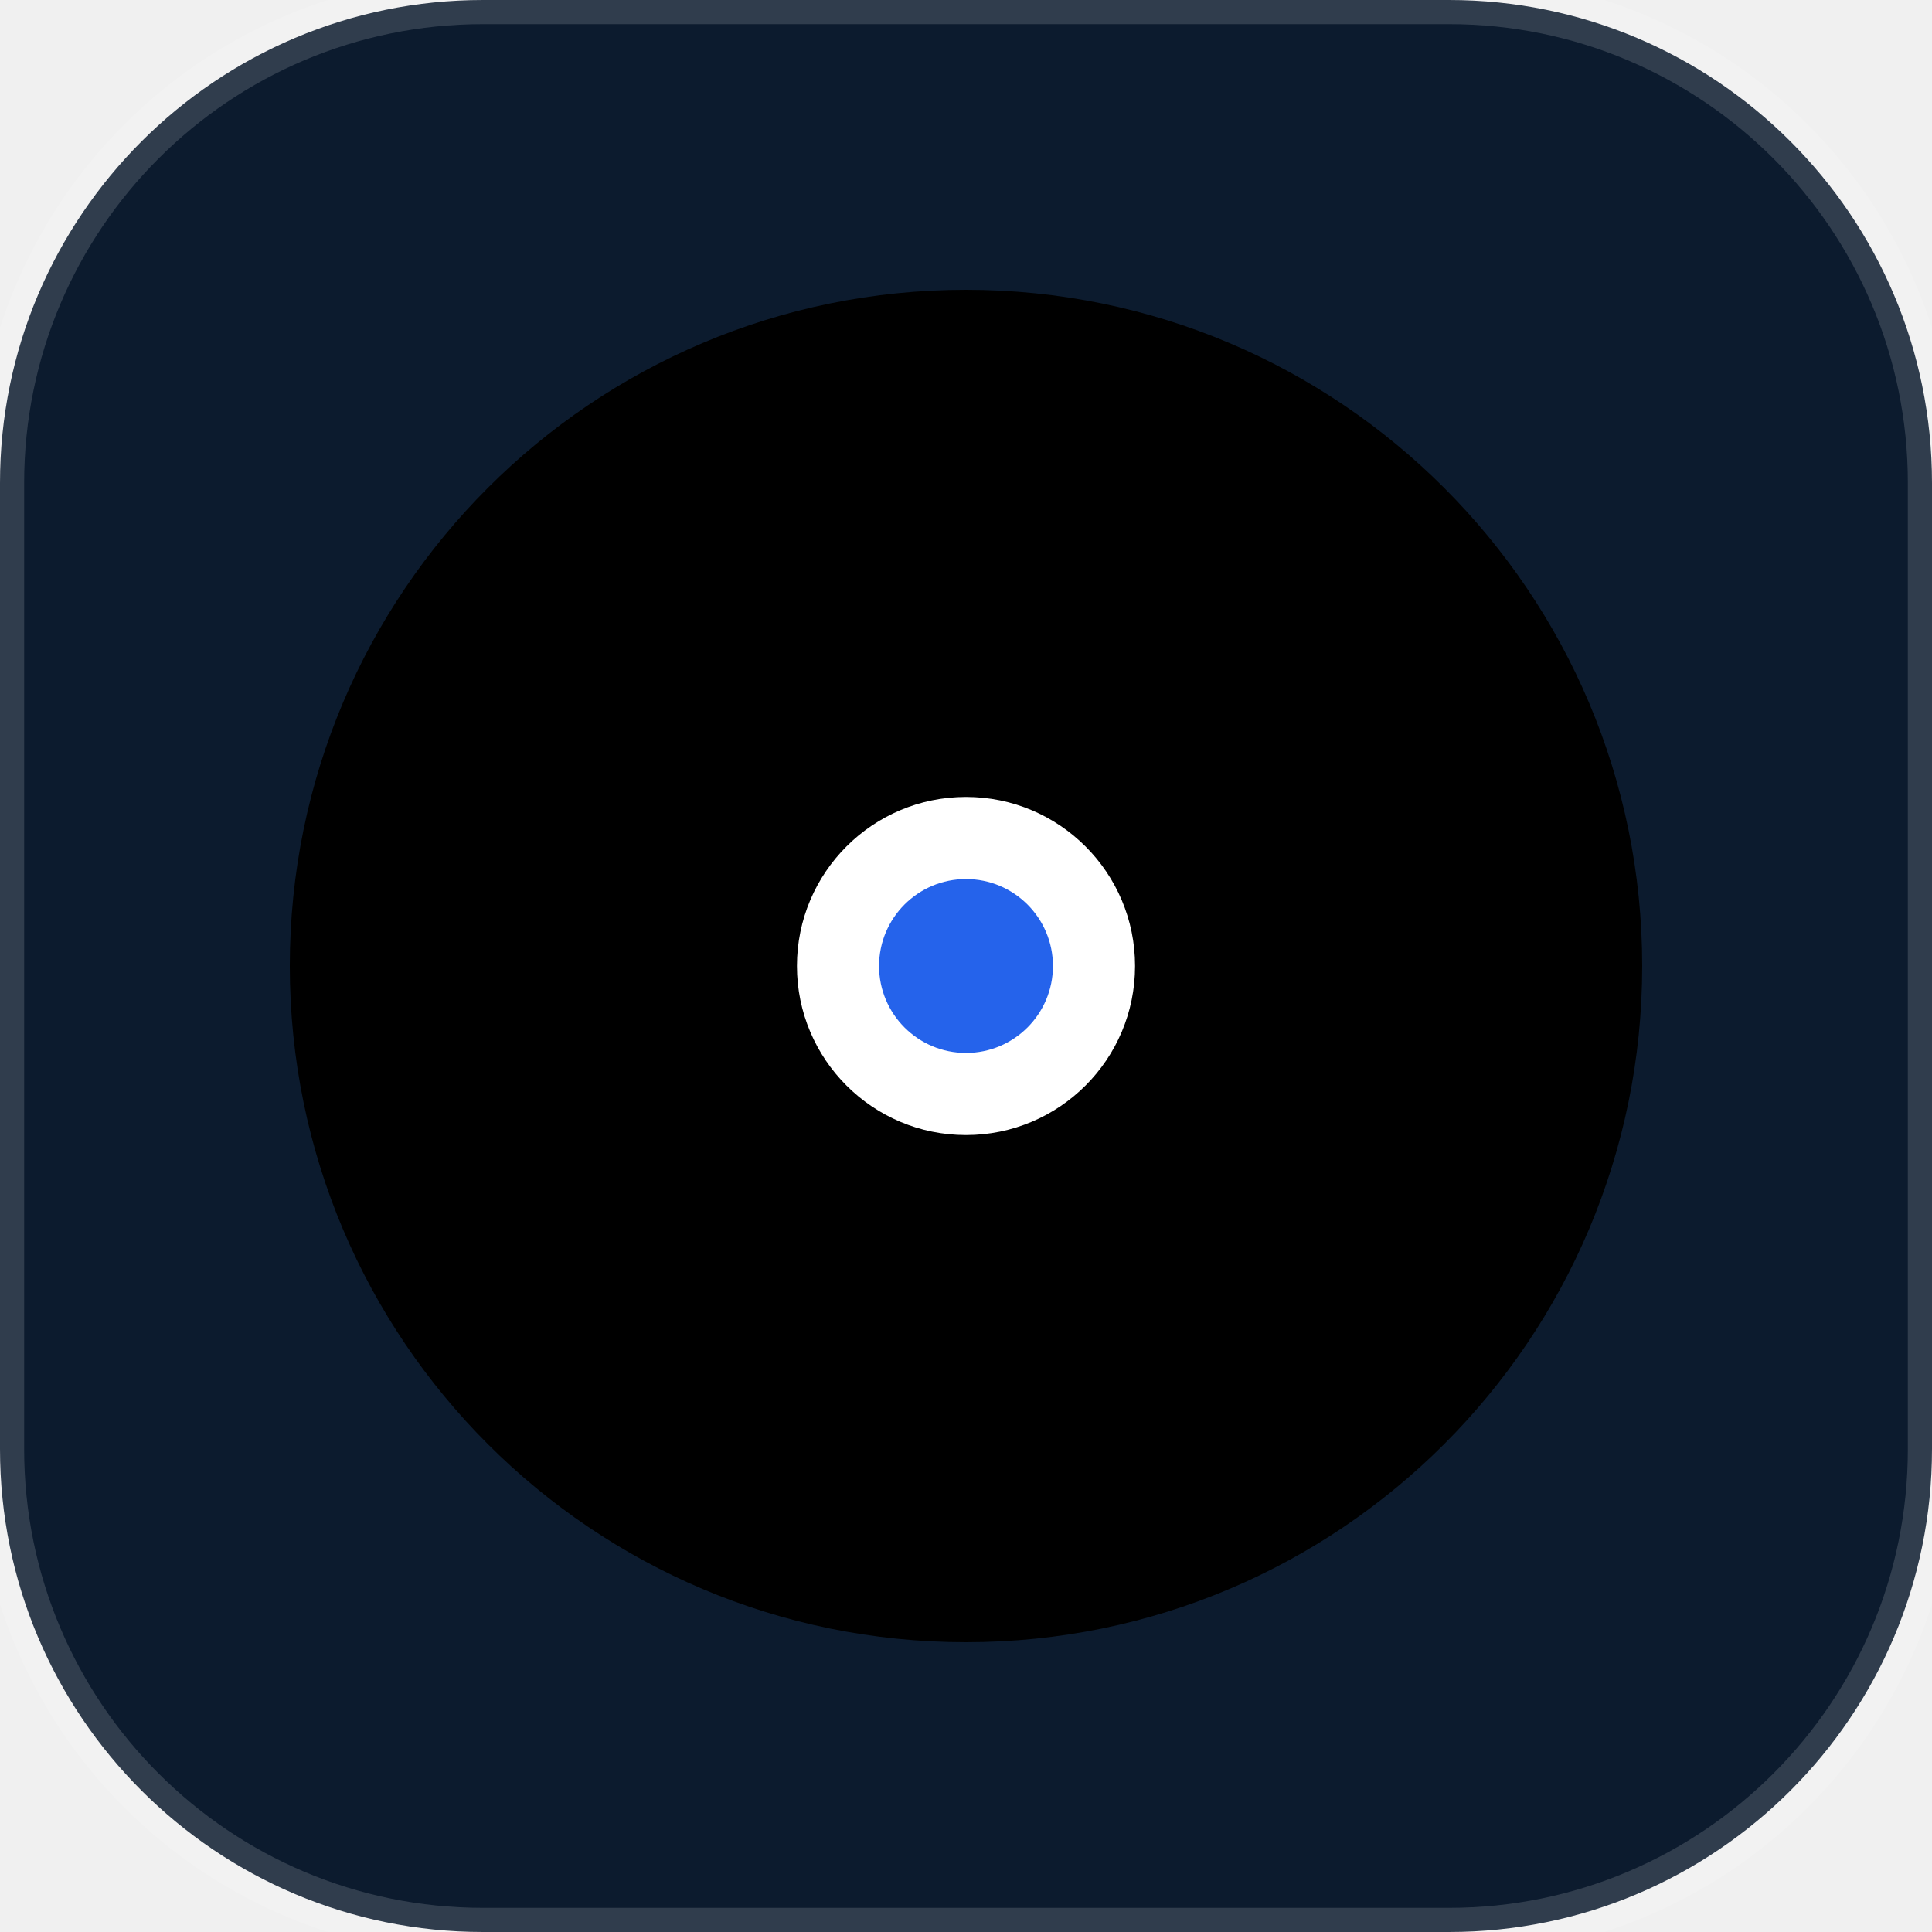
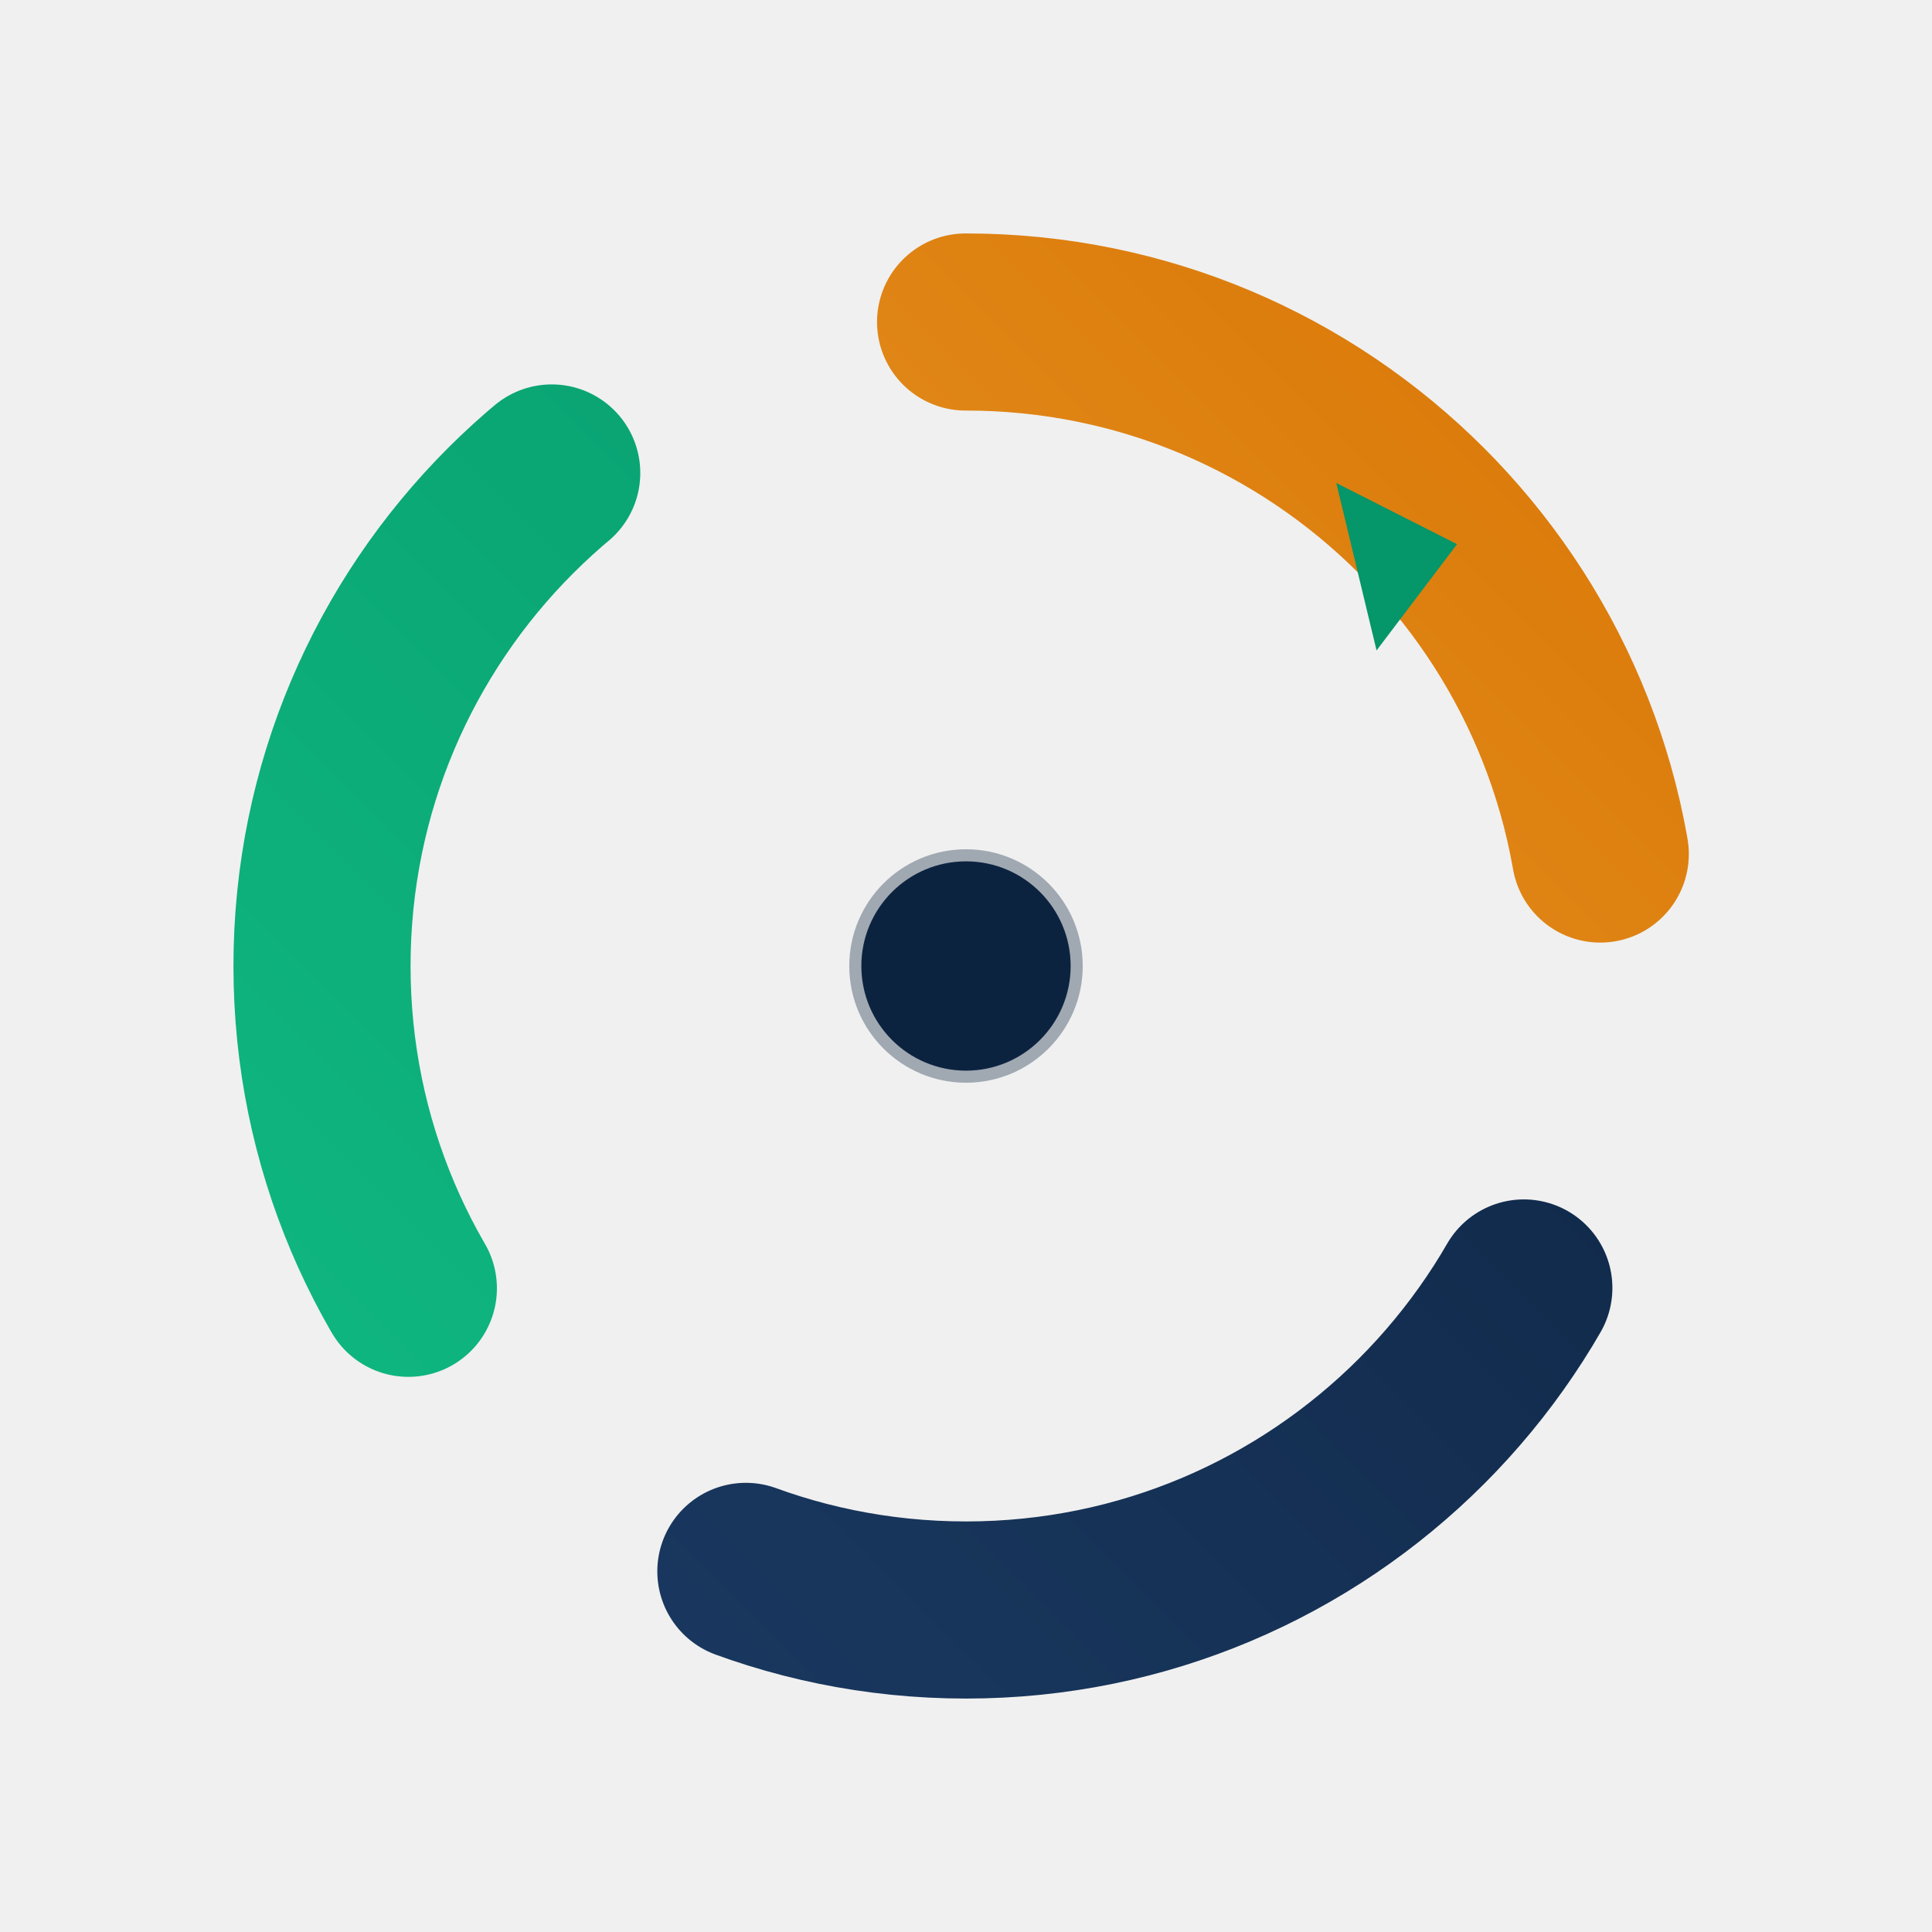
- <svg xmlns="http://www.w3.org/2000/svg" width="32" height="32" viewBox="0 0 40 40" fill="none">
+ <svg xmlns="http://www.w3.org/2000/svg" viewBox="0 0 120 120">
  <defs>
-     <linearGradient id="rl-blue" x1="0%" y1="0%" x2="100%" y2="100%">
-       <stop offset="0%" stopColor="#38BDF8" />
-       <stop offset="50%" stopColor="#3B82F6" />
-       <stop offset="100%" stopColor="#2563EB" />
+     <linearGradient id="segAmber" x1="0%" y1="0%" x2="100%" y2="100%">
+       <stop offset="0%" stop-color="#F0A93C" />
+       <stop offset="100%" stop-color="#D97706" />
    </linearGradient>
-     <linearGradient id="rl-emerald" x1="0%" y1="0%" x2="100%" y2="100%">
-       <stop offset="0%" stopColor="#34D399" />
-       <stop offset="60%" stopColor="#10B981" />
-       <stop offset="100%" stopColor="#059669" />
+     <linearGradient id="segNavy" x1="0%" y1="0%" x2="100%" y2="100%">
+       <stop offset="0%" stop-color="#1B3A63" />
+       <stop offset="100%" stop-color="#0C2340" />
    </linearGradient>
-     <radialGradient id="rl-glow" cx="50%" cy="50%" r="50%">
-       <stop offset="0%" stopColor="#60A5FA" stopOpacity="0.8" />
-       <stop offset="100%" stopColor="#1E40AF" stopOpacity="0" />
-     </radialGradient>
+     <linearGradient id="segEmerald" x1="0%" y1="0%" x2="100%" y2="100%">
+       <stop offset="0%" stop-color="#10B981" />
+       <stop offset="100%" stop-color="#059669" />
+     </linearGradient>
  </defs>
-   <rect width="40" height="40" rx="10" fill="#0C1B2E" />
-   <rect width="40" height="40" rx="10" stroke="rgba(255, 255, 255, 0.15)" strokeWidth="1.5" />
-   <circle cx="20" cy="20" r="14" fill="url(#rl-glow)" />
-   <path d="M10 20C10 14.477 14.477 10 20 10C24.418 10 28.18 12.85 29.5 16.8" stroke="url(#rl-blue)" strokeWidth="3.5" strokeLinecap="round" />
-   <path d="M31 12L30 17.5L24.5 16.5" stroke="url(#rl-blue)" strokeWidth="2.8" strokeLinecap="round" strokeLinejoin="round" />
-   <path d="M30 20C30 25.523 25.523 30 20 30C15.582 30 11.82 27.15 10.5 23.2" stroke="url(#rl-emerald)" strokeWidth="3.5" strokeLinecap="round" />
-   <path d="M9 28L10 22.5L15.5 23.5" stroke="url(#rl-emerald)" strokeWidth="2.8" strokeLinecap="round" strokeLinejoin="round" />
-   <circle cx="20" cy="20" r="3.5" fill="#FFFFFF" />
-   <circle cx="20" cy="20" r="1.8" fill="#2563EB" />
+   <circle cx="60" cy="60" r="40" fill="none" stroke="url(#segAmber)" stroke-width="11" stroke-linecap="round" stroke-dasharray="55.85 195.48" stroke-dashoffset="0" transform="rotate(-90 60 60)" />
+   <circle cx="60" cy="60" r="40" fill="none" stroke="url(#segNavy)" stroke-width="11" stroke-linecap="round" stroke-dasharray="55.85 195.48" stroke-dashoffset="-83.78" transform="rotate(-90 60 60)" />
+   <circle cx="60" cy="60" r="40" fill="none" stroke="url(#segEmerald)" stroke-width="11" stroke-linecap="round" stroke-dasharray="55.85 195.48" stroke-dashoffset="-167.55" transform="rotate(-90 60 60)" />
+   <path d="M 83 30 L 90.5 33.8 L 85.5 40.4 Z" fill="#059669" />
+   <circle cx="60" cy="60" r="6.5" fill="#0C2340" />
+   <circle cx="60" cy="60" r="6.5" fill="none" stroke="#0C2340" stroke-width="1.5" opacity="0.35">
+     <animate attributeName="r" values="6.5;14;6.5" dur="2.4s" repeatCount="indefinite" />
+     <animate attributeName="opacity" values="0.35;0;0.35" dur="2.4s" repeatCount="indefinite" />
+   </circle>
</svg>
